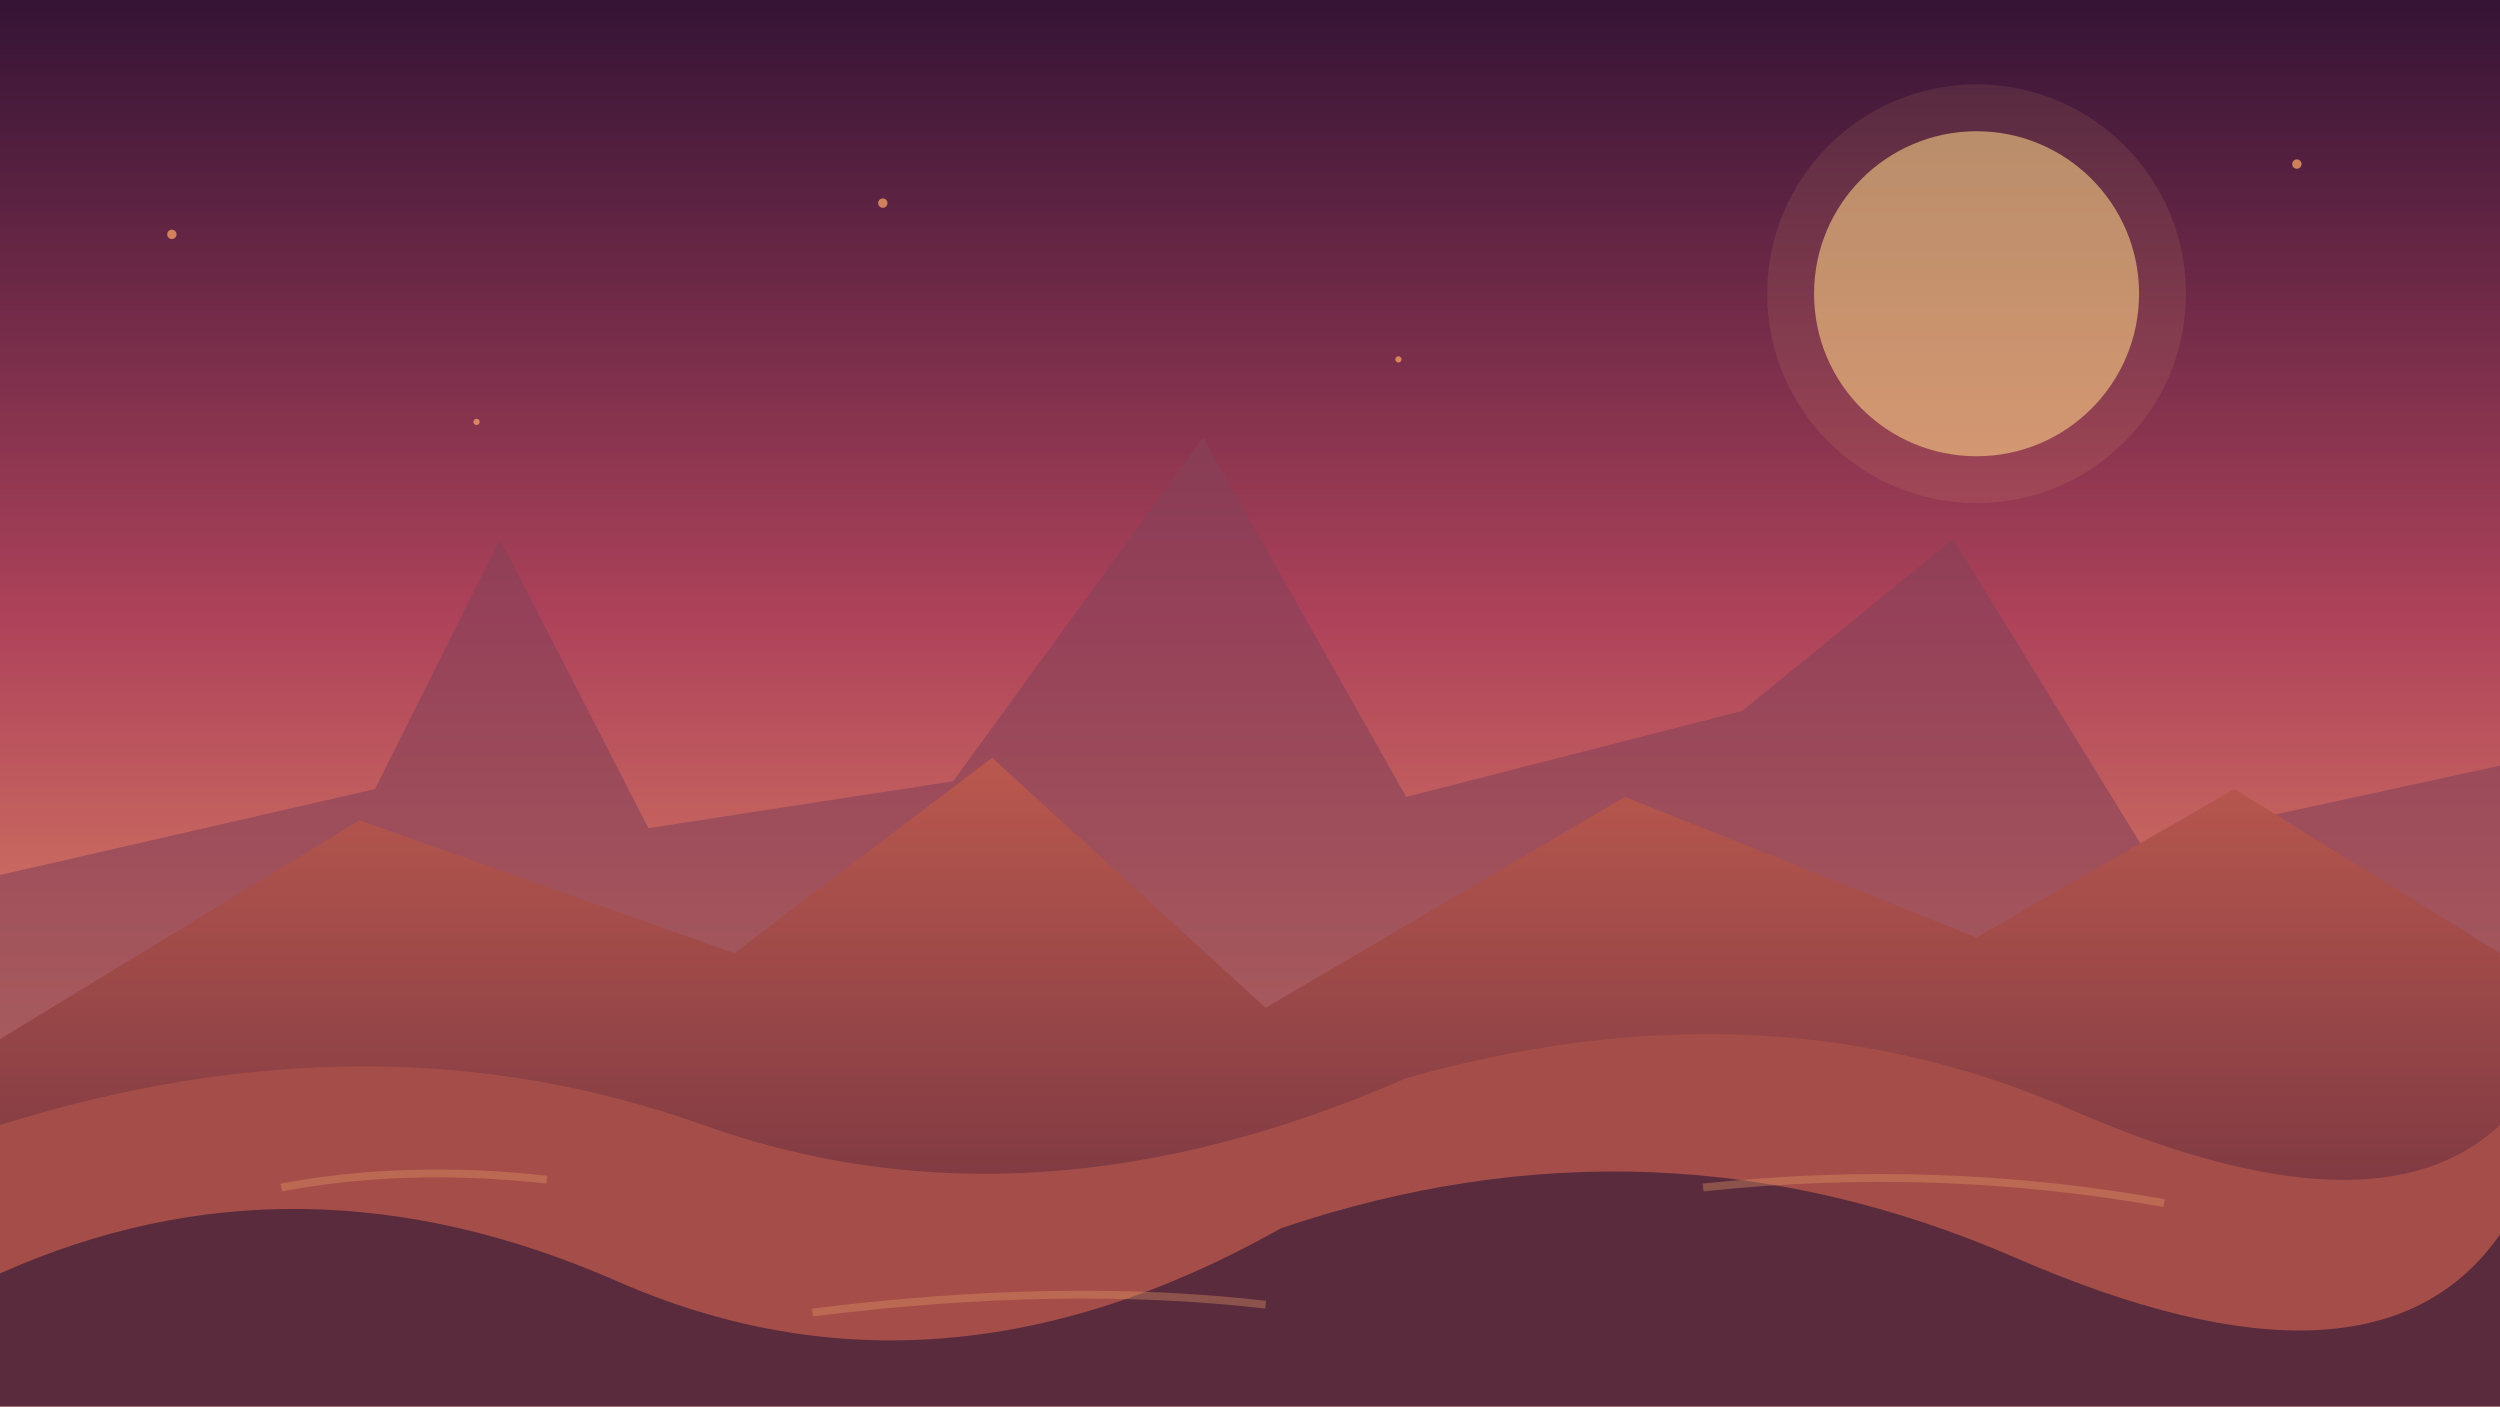
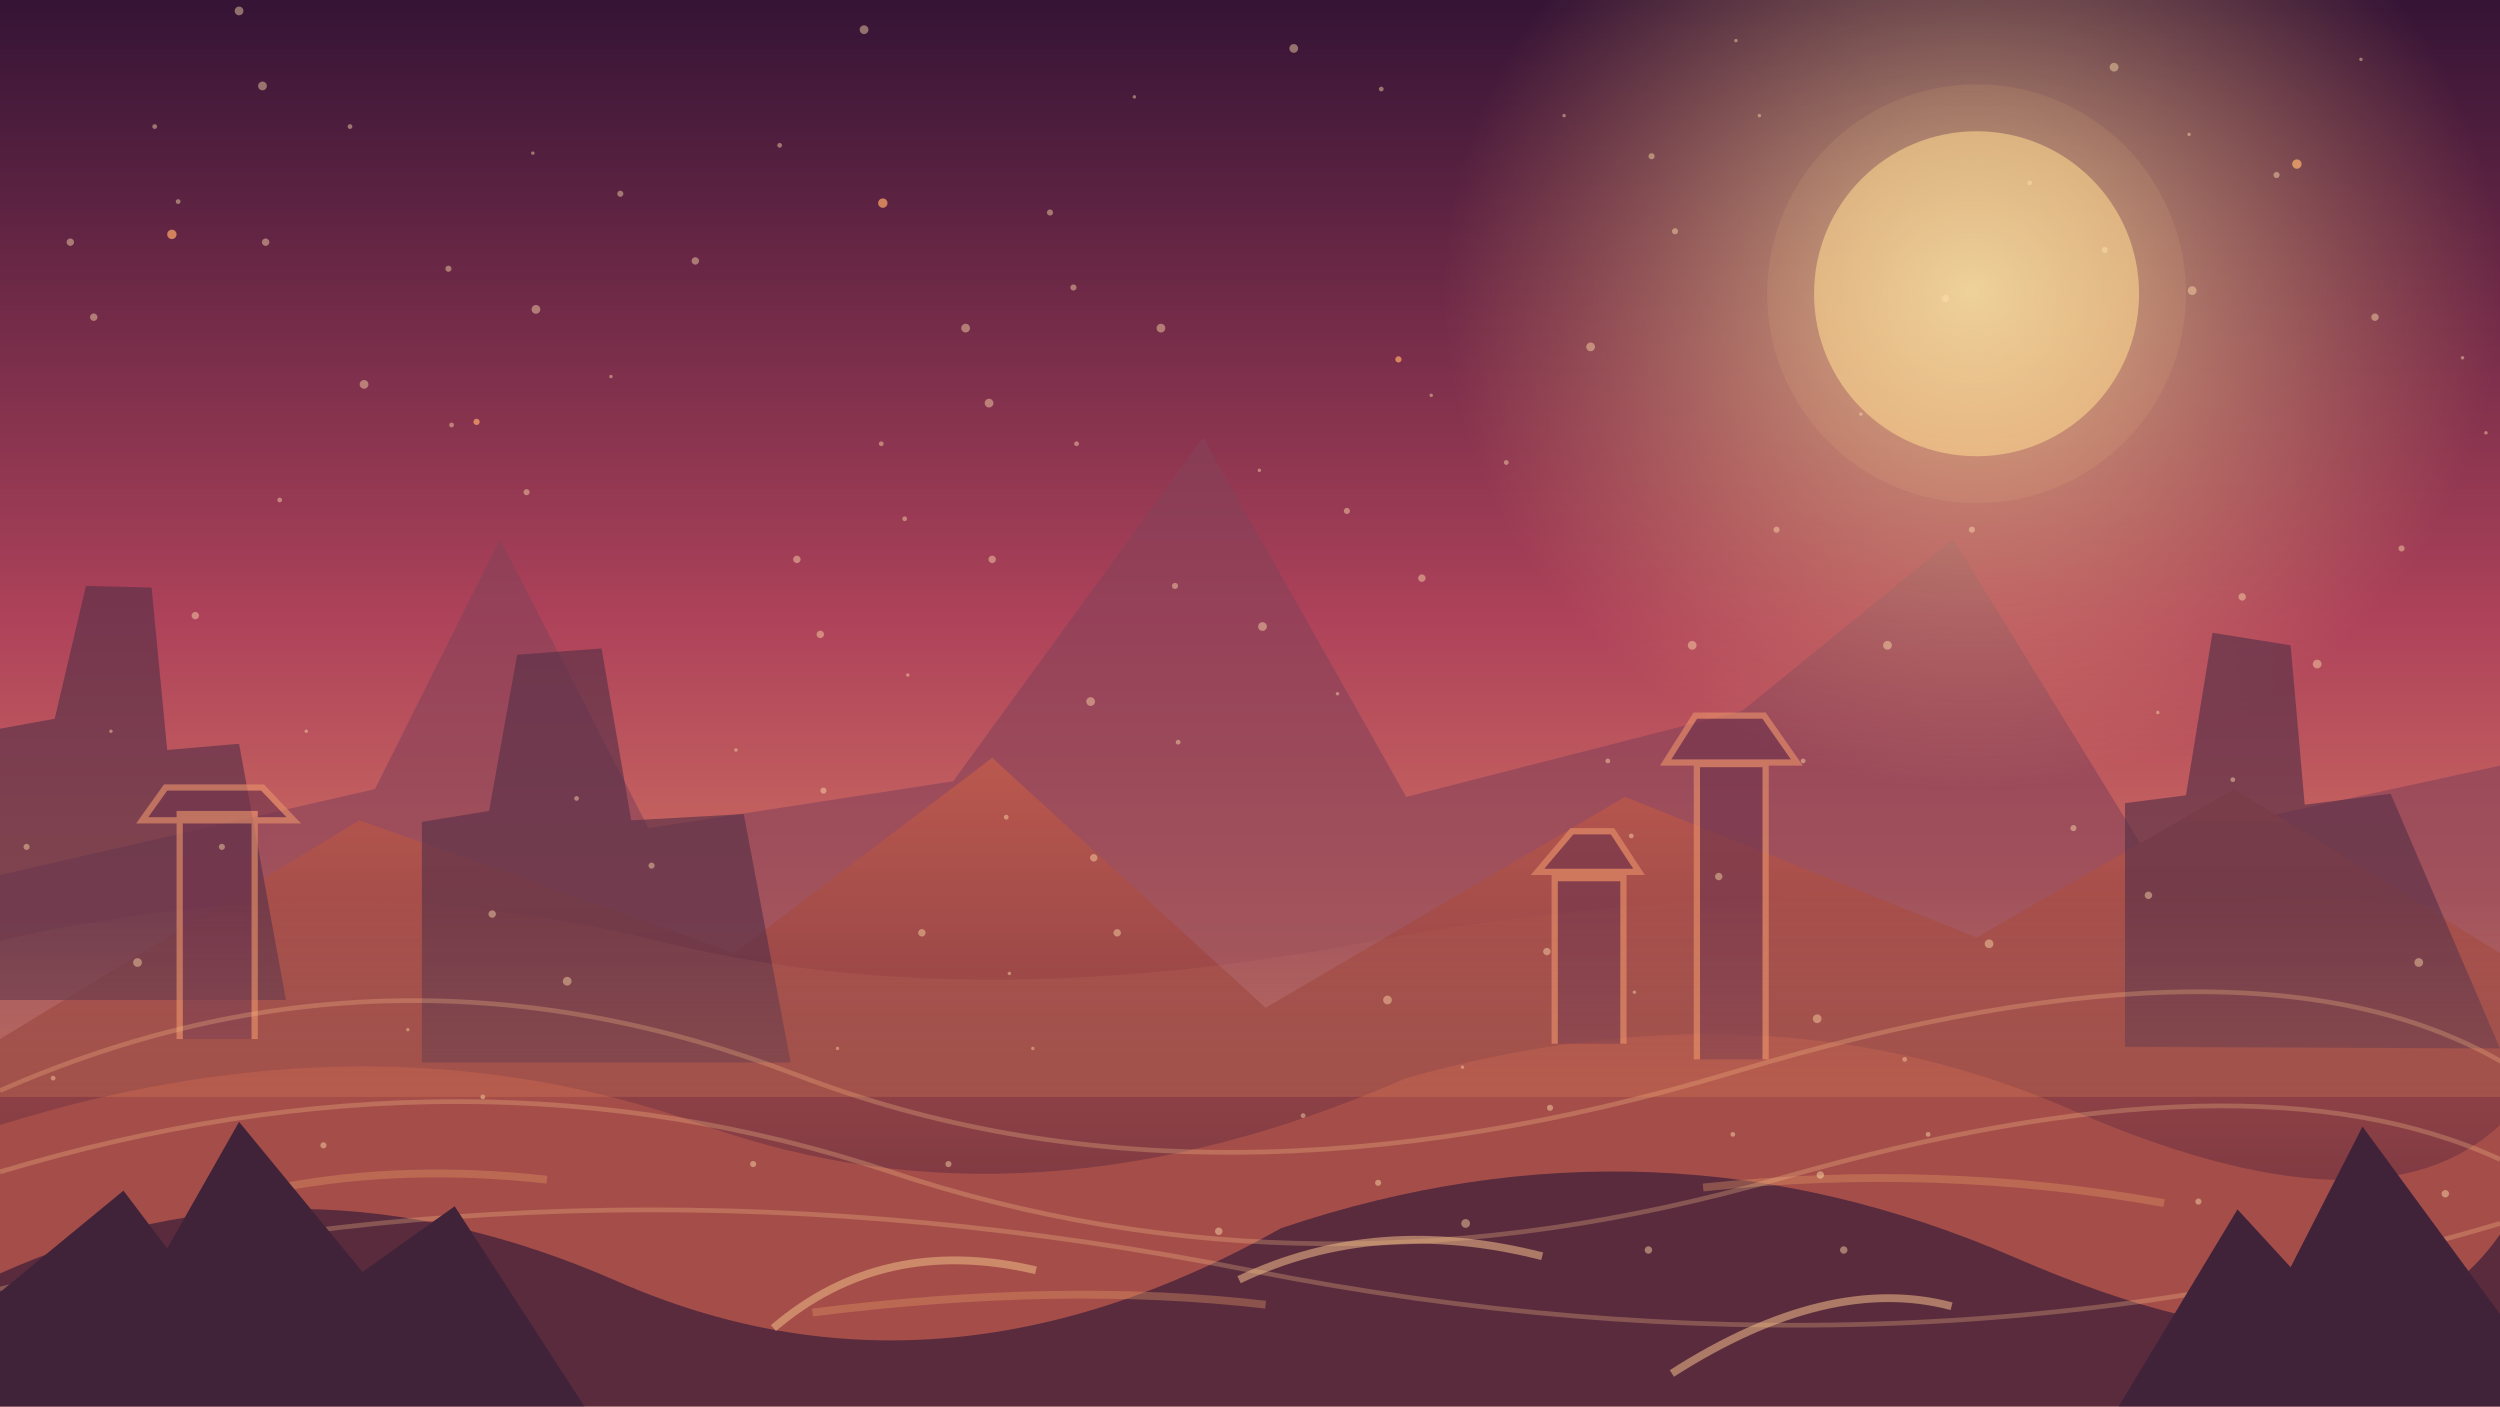
<svg xmlns="http://www.w3.org/2000/svg" viewBox="0 0 1600 900" width="1600" height="900">
  <defs>
    <linearGradient id="s" x2="0" y2="1">
      <stop stop-color="#361436" />
      <stop offset=".44" stop-color="#ae425a" />
      <stop offset="1" stop-color="#ffb76c" />
    </linearGradient>
    <linearGradient id="d" x2="0" y2="1">
      <stop stop-color="#ba584e" />
      <stop offset="1" stop-color="#632b3d" />
    </linearGradient>
  </defs>
  <rect width="1600" height="900" fill="url(#s)" />
  <circle cx="1265" cy="188" r="104" fill="#ffd88a" opacity=".57" />
  <circle cx="1265" cy="188" r="134" fill="#ffc077" opacity=".10" />
  <path d="M0 560L240 505 320 345 415 530 610 500 770 280 900 510 1115 455 1250 345 1370 540 1600 490V900H0Z" fill="#864159" opacity=".60" />
  <path d="M0 665L230 525 470 610 635 485 810 645 1040 510 1265 600 1430 505 1600 610V900H0Z" fill="url(#d)" />
  <path d="M0 720Q240 645 450 720T900 690Q1130 625 1325 710T1600 720V900H0Z" fill="#a54e49" />
  <path d="M0 815Q190 730 395 820T820 786Q1060 705 1290 805T1600 790V900H0Z" fill="#5a2b3d" />
  <g stroke="#e99b67" stroke-width="5" fill="none" opacity=".35">
    <path d="M180 760Q260 745 350 755" />
    <path d="M520 840Q680 820 810 835" />
    <path d="M1090 760Q1240 744 1385 770" />
  </g>
  <g fill="#ffa968" opacity=".7">
    <circle cx="110" cy="150" r="3" />
    <circle cx="305" cy="270" r="2" />
    <circle cx="565" cy="130" r="3" />
    <circle cx="895" cy="230" r="2" />
    <circle cx="1470" cy="105" r="3" />
  </g>
+   <defs>
+     <radialGradient id="dGold">
+       <stop stop-color="#ffecac" stop-opacity=".7" />
+       <stop offset="1" stop-color="#ffbe72" stop-opacity="0" />
+     </radialGradient>
+     <linearGradient id="dVeil" x2="0" y2="1">
+       <stop stop-color="#fcb483" stop-opacity="0" />
+       <stop offset="1" stop-color="#fa955e" stop-opacity=".2" />
+     </linearGradient>
+   </defs>
+   <ellipse cx="1262" cy="186" rx="340" ry="320" fill="url(#dGold)" />
+   <g fill="#5b3148" opacity=".67">
+     <path d="M-20 640V470l55-10 20-85 42 1 10 104 46-4 30 164Z" />
+     <path d="M270 680V526l43-7 18-100 54-4 19 110 72-4 30 159Z" />
+     <path d="M1360 670v-156l39-5 17-104 50 8 9 102 55-7 70 163Z" />
+   </g>
+   <g fill="#71344c" stroke="#e48d68" stroke-width="4" opacity=".65">
+     <path d="M115 665v-144h48v144M91 525h97l-20-21h-62Z" />
+     <path d="M995 668v-106h44v106m-55-110h65l-17-26h-26Z" />
+     <path d="M1086 678v-189h44v189m-64-190h84l-21-30h-44Z" />
+   </g>
+   <g stroke="#fac58d" fill="none" opacity=".28" stroke-width="3">
+     <path d="M0 698q250 -110 510 -10t600 -2t500 -1" />
+     <path d="M0 750q300 -90 570 0t570 4t460 -12" />
+     <path d="M0 825q380 -95 800 -12t800 -30" />
+   </g>
+   <g fill="#412339">
+     <path d="M0 900v-73l79-65 28 37 46-81 79 96 59-42 83 128Z" />
+     <path d="M1356 900l76-126 34 37 46-90 88 120v59Z" />
+   </g>
+   <g stroke="#efbb87" stroke-width="5" opacity=".55" fill="none">
+     <path d="M495 850q70 -60 168 -37" />
+     <path d="M793 819q88 -42 194 -15" />
+     <path d="M1070 879q100 -64 179 -43" />
+   </g>
+   <g fill="#ffe0ac" opacity=".45">
+     <circle cx="224" cy="81" r="1.53" />
+     <circle cx="397" cy="124" r="1.96" />
+     <circle cx="743" cy="210" r="2.80" />
+     <circle cx="916" cy="253" r="1.11" />
+     <circle cx="1262" cy="339" r="1.96" />
+     <circle cx="1435" cy="382" r="2.38" />
+     <circle cx="196" cy="468" r="1.11" />
+     <circle cx="369" cy="511" r="1.53" />
+     <circle cx="715" cy="597" r="2.38" />
+     <circle cx="888" cy="640" r="2.80" />
+     <circle cx="1234" cy="726" r="1.53" />
+     <circle cx="1407" cy="769" r="1.96" />
+     <circle cx="168" cy="55" r="2.80" />
+     <circle cx="341" cy="98" r="1.11" />
+     <circle cx="687" cy="184" r="1.96" />
+     <circle cx="170" cy="155" r="2.38" />
+     <circle cx="343" cy="198" r="2.80" />
+     <circle cx="689" cy="284" r="1.53" />
+     <circle cx="862" cy="327" r="1.96" />
+     <circle cx="1208" cy="413" r="2.80" />
+     <circle cx="1381" cy="456" r="1.11" />
+     <circle cx="142" cy="542" r="1.96" />
+     <circle cx="315" cy="585" r="2.38" />
+     <circle cx="661" cy="671" r="1.11" />
+     <circle cx="834" cy="714" r="1.53" />
+     <circle cx="1180" cy="800" r="2.38" />
+     <circle cx="1353" cy="43" r="2.80" />
+     <circle cx="114" cy="129" r="1.53" />
+     <circle cx="287" cy="172" r="1.96" />
+     <circle cx="633" cy="258" r="2.80" />
+     <circle cx="806" cy="301" r="1.11" />
+     <circle cx="289" cy="272" r="1.53" />
+     <circle cx="635" cy="358" r="2.38" />
+     <circle cx="808" cy="401" r="2.80" />
+     <circle cx="1154" cy="487" r="1.53" />
+     <circle cx="1327" cy="530" r="1.96" />
+     <circle cx="88" cy="616" r="2.80" />
+     <circle cx="261" cy="659" r="1.11" />
+     <circle cx="607" cy="745" r="1.96" />
+     <circle cx="780" cy="788" r="2.38" />
+     <circle cx="1126" cy="74" r="1.11" />
+     <circle cx="1299" cy="117" r="1.53" />
+     <circle cx="60" cy="203" r="2.38" />
+     <circle cx="233" cy="246" r="2.80" />
+     <circle cx="579" cy="332" r="1.53" />
+     <circle cx="752" cy="375" r="1.96" />
+     <circle cx="581" cy="432" r="1.11" />
+     <circle cx="754" cy="475" r="1.53" />
+     <circle cx="1100" cy="561" r="2.38" />
+     <circle cx="1273" cy="604" r="2.80" />
+     <circle cx="34" cy="690" r="1.53" />
+     <circle cx="207" cy="733" r="1.96" />
+     <circle cx="553" cy="19" r="2.80" />
+     <circle cx="726" cy="62" r="1.11" />
+     <circle cx="1072" cy="148" r="1.96" />
+     <circle cx="1245" cy="191" r="2.38" />
+     <circle cx="1591" cy="277" r="1.11" />
+     <circle cx="179" cy="320" r="1.53" />
+     <circle cx="525" cy="406" r="2.38" />
+     <circle cx="698" cy="449" r="2.80" />
+     <circle cx="1044" cy="535" r="1.53" />
+     <circle cx="527" cy="506" r="1.96" />
+     <circle cx="700" cy="549" r="2.38" />
+     <circle cx="1046" cy="635" r="1.11" />
+     <circle cx="1219" cy="678" r="1.53" />
+     <circle cx="1565" cy="764" r="2.38" />
+     <circle cx="153" cy="7" r="2.80" />
+     <circle cx="499" cy="93" r="1.53" />
+     <circle cx="672" cy="136" r="1.96" />
+     <circle cx="1018" cy="222" r="2.80" />
+     <circle cx="1191" cy="265" r="1.11" />
+     <circle cx="1537" cy="351" r="1.96" />
+     <circle cx="125" cy="394" r="2.38" />
+     <circle cx="471" cy="480" r="1.11" />
+     <circle cx="644" cy="523" r="1.53" />
+     <circle cx="990" cy="609" r="2.38" />
+     <circle cx="1163" cy="652" r="2.80" />
+     <circle cx="646" cy="623" r="1.11" />
+     <circle cx="992" cy="709" r="1.96" />
+     <circle cx="1165" cy="752" r="2.38" />
+     <circle cx="1511" cy="38" r="1.11" />
+     <circle cx="99" cy="81" r="1.53" />
+     <circle cx="445" cy="167" r="2.38" />
+     <circle cx="618" cy="210" r="2.80" />
+     <circle cx="964" cy="296" r="1.53" />
+     <circle cx="1137" cy="339" r="1.96" />
+     <circle cx="1483" cy="425" r="2.80" />
+     <circle cx="71" cy="468" r="1.11" />
+     <circle cx="417" cy="554" r="1.96" />
+     <circle cx="590" cy="597" r="2.38" />
+     <circle cx="936" cy="683" r="1.11" />
+     <circle cx="1109" cy="726" r="1.53" />
+     <circle cx="938" cy="783" r="2.80" />
+     <circle cx="1111" cy="26" r="1.11" />
+     <circle cx="1457" cy="112" r="1.96" />
+     <circle cx="45" cy="155" r="2.38" />
+     <circle cx="391" cy="241" r="1.11" />
+     <circle cx="564" cy="284" r="1.53" />
+     <circle cx="910" cy="370" r="2.38" />
+     <circle cx="1083" cy="413" r="2.80" />
+     <circle cx="1429" cy="499" r="1.53" />
+     <circle cx="17" cy="542" r="1.96" />
+     <circle cx="363" cy="628" r="2.80" />
+     <circle cx="536" cy="671" r="1.11" />
+     <circle cx="882" cy="757" r="1.96" />
+     <circle cx="1055" cy="800" r="2.38" />
+     <circle cx="1401" cy="86" r="1.11" />
+     <circle cx="884" cy="57" r="1.53" />
+     <circle cx="1057" cy="100" r="1.96" />
+     <circle cx="1403" cy="186" r="2.80" />
+     <circle cx="1576" cy="229" r="1.11" />
+     <circle cx="337" cy="315" r="1.96" />
+     <circle cx="510" cy="358" r="2.38" />
+     <circle cx="856" cy="444" r="1.11" />
+     <circle cx="1029" cy="487" r="1.53" />
+     <circle cx="1375" cy="573" r="2.38" />
+     <circle cx="1548" cy="616" r="2.80" />
+     <circle cx="309" cy="702" r="1.53" />
+     <circle cx="482" cy="745" r="1.96" />
+     <circle cx="828" cy="31" r="2.80" />
+     <circle cx="1001" cy="74" r="1.11" />
+     <circle cx="1347" cy="160" r="1.96" />
+     <circle cx="1520" cy="203" r="2.38" />
+   </g>
+   <path d="M0 602q220 -50 420 0t460 0t720 -20v120H0Z" fill="url(#dVeil)" />
</svg>
